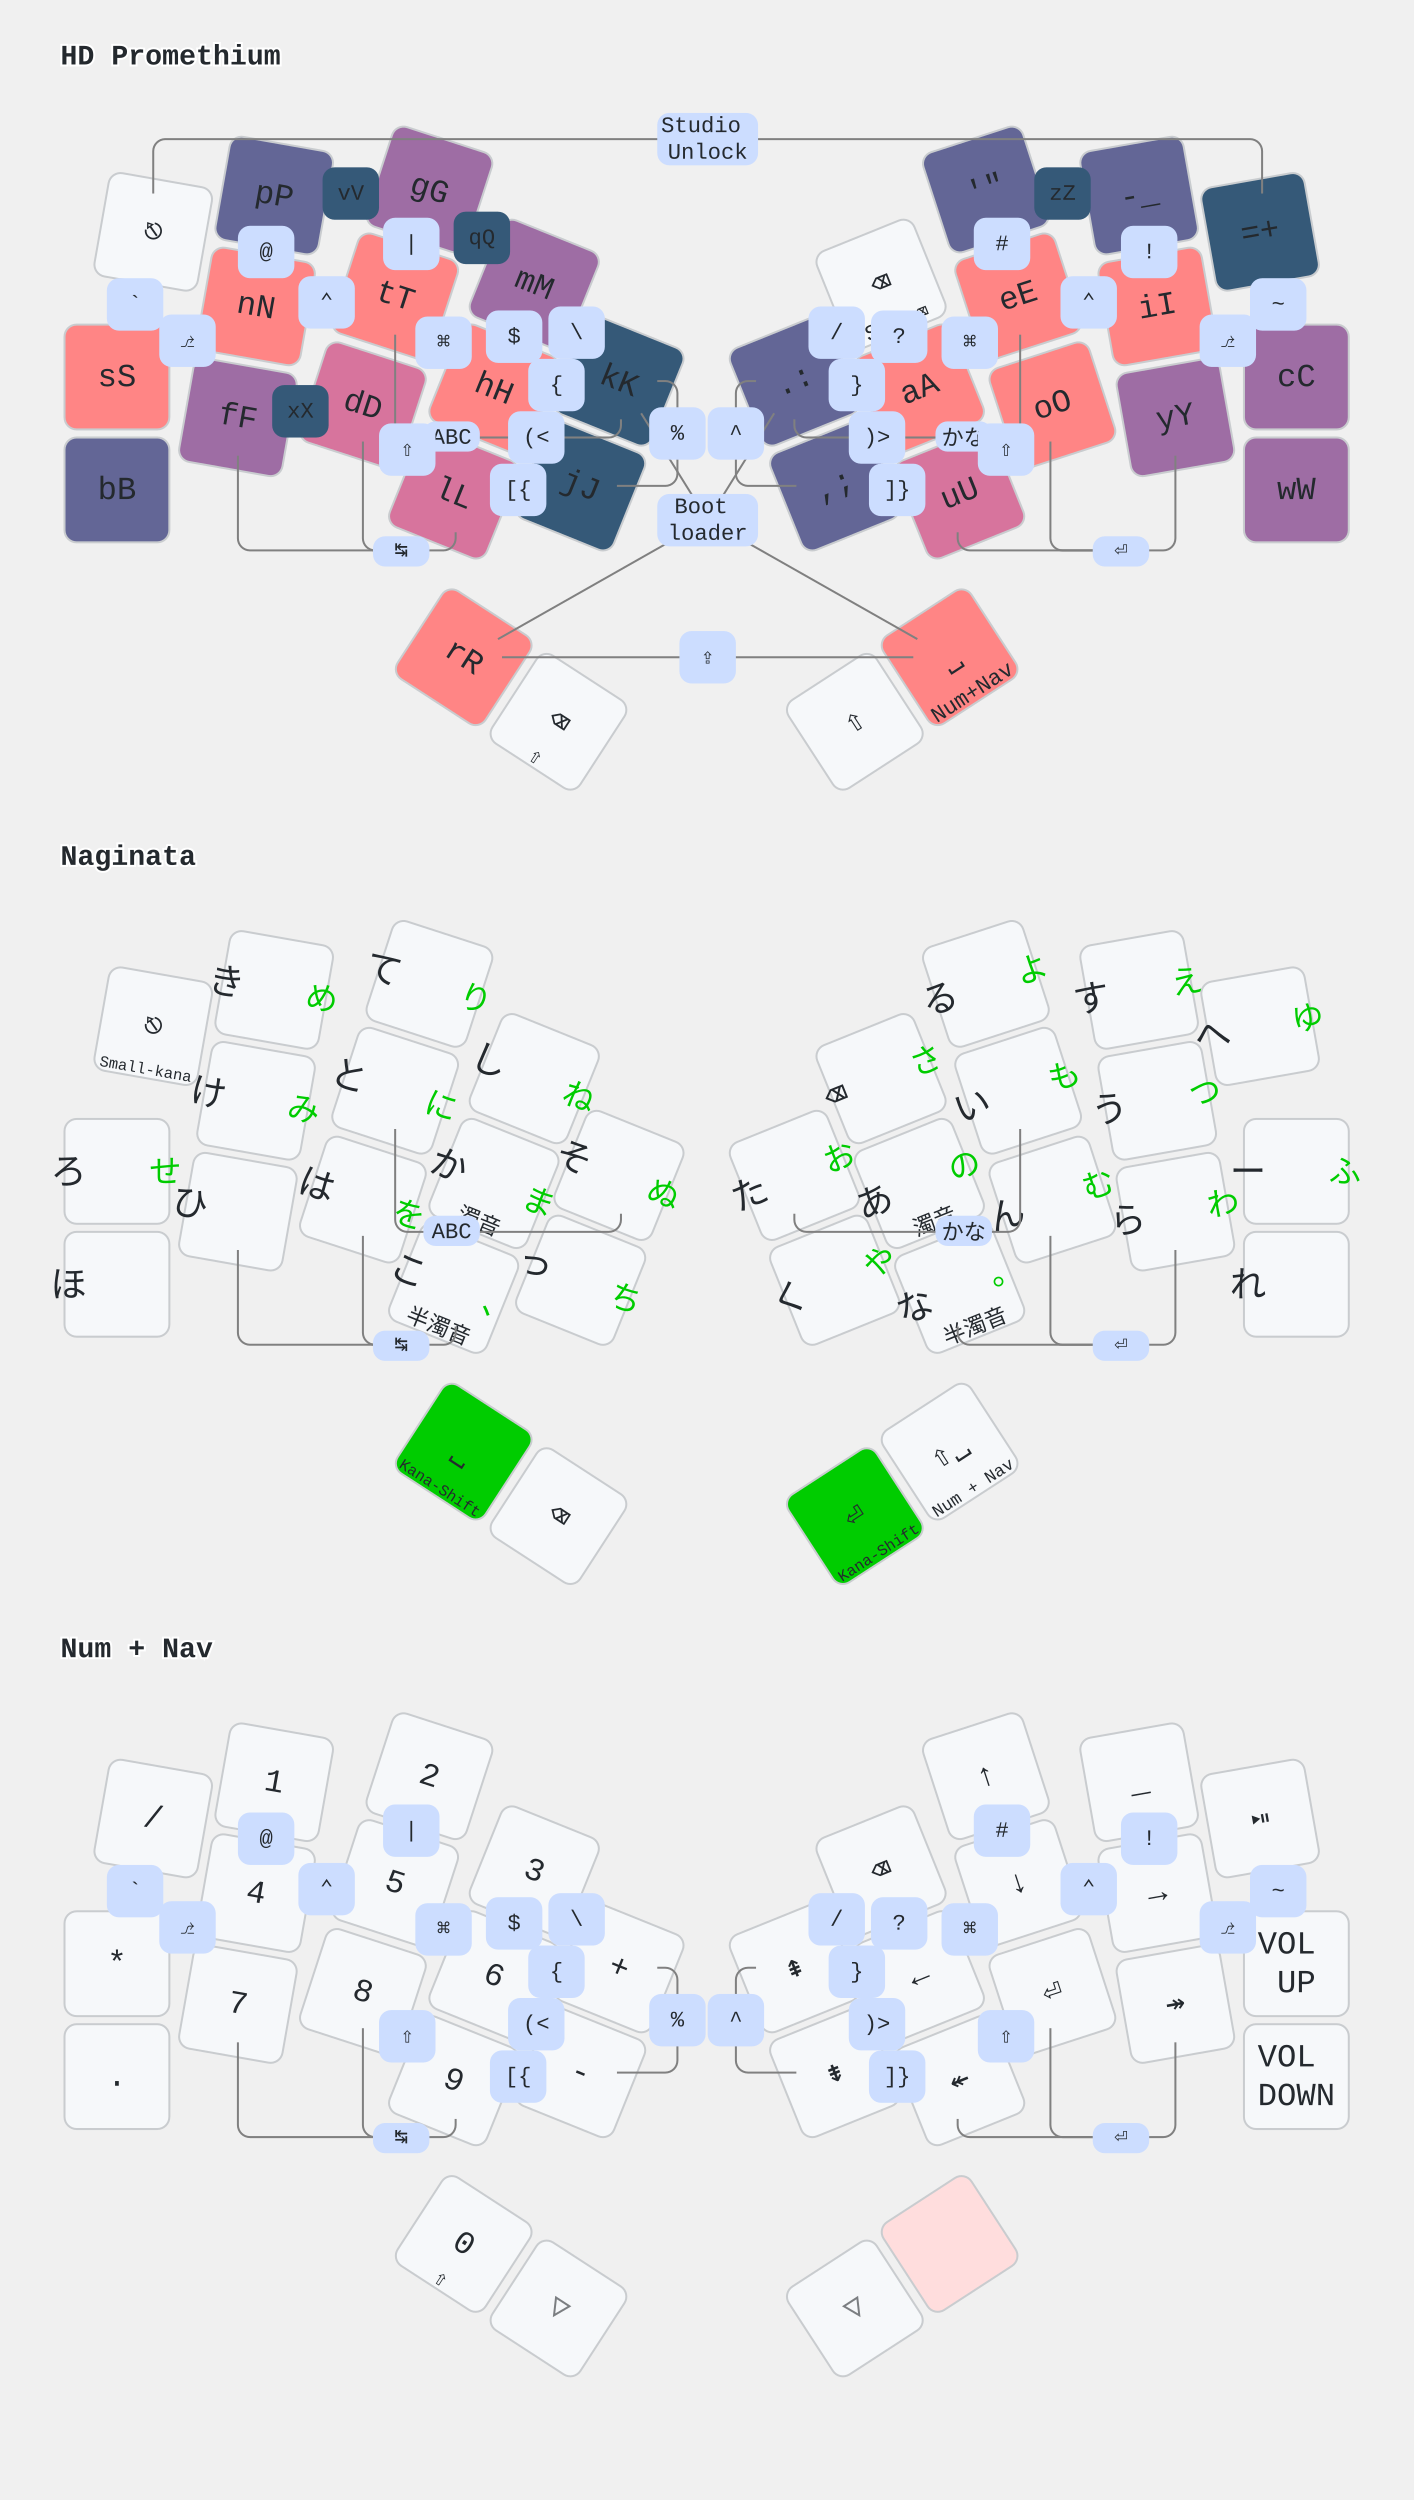
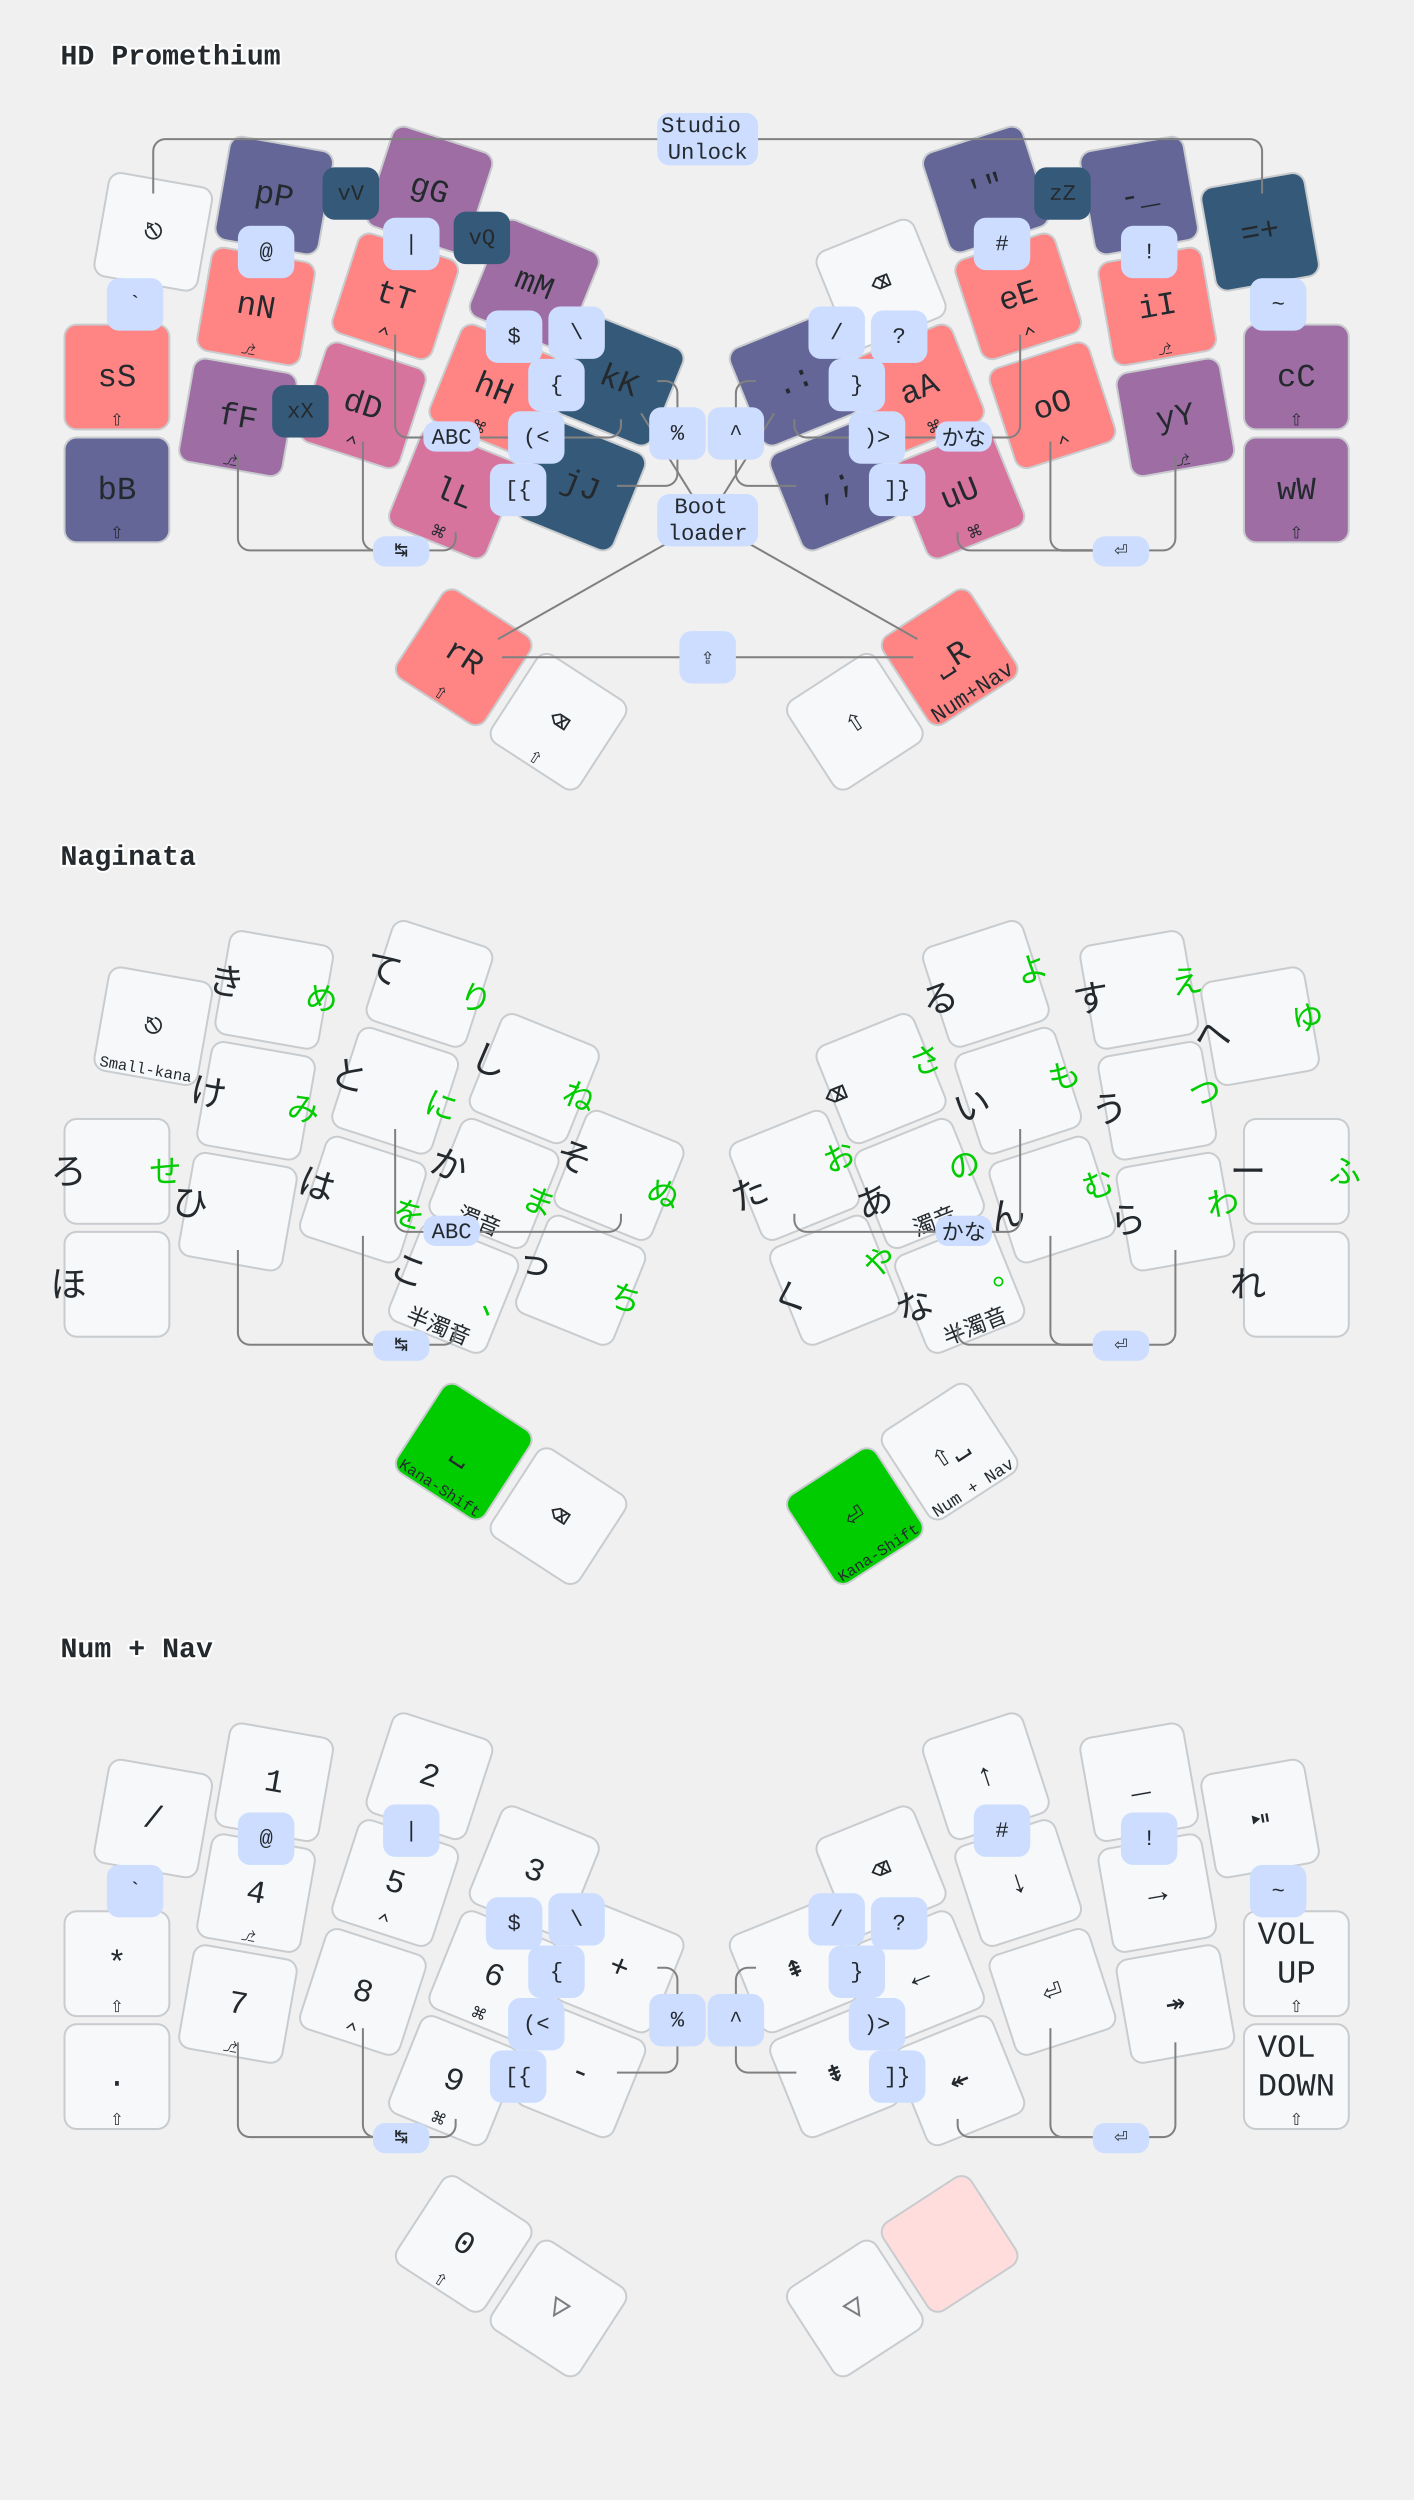
<svg xmlns="http://www.w3.org/2000/svg" width="701" height="1240" viewBox="0 0 701 1240" class="keymap">
  <style>/* inherit to force styles through use tags*/
svg path {
    fill: inherit;
}
/* font and background color specifications */
svg.keymap {
    font-family: SFMono-Regular,Consolas,Liberation Mono,Menlo,monospace;
    font-size: 14px;
    font-kerning: normal;
    text-rendering: optimizeLegibility;
    fill: #24292e;
}

/* default key styling */
rect.key {
    fill: #f6f8fa;
    stroke: #c9cccf;
    stroke-width: 1;
}

/* color accent for combo boxes */
rect.combo {
    fill: #cdf;
}

/* color accent for held keys */
rect.held, rect.combo.held {
    fill: #fdd;
}

/* color accent for ghost (optional) keys */
rect.ghost, rect.combo.ghost {
    stroke-dasharray: 4, 4;
    stroke-width: 2;
}

text {
    text-anchor: middle;
    dominant-baseline: middle;
}

/* styling for layer labels */
text.label {
    font-weight: bold;
    text-anchor: start;
    stroke: white;
    stroke-width: 2;
    paint-order: stroke;
}

text.tap {
    font-size: 16px;
}

/* styling for combo tap, and key hold/shifted label text */
text.combo, text.hold, text.shifted {
    font-size: 11px;
}

text.hold {
    text-anchor: middle;
    dominant-baseline: auto;
}

text.shifted {
    text-anchor: middle;
    dominant-baseline: hanging;
}

/* styling for hold/shifted label text in combo box */
text.combo.hold, text.combo.shifted {
    font-size: 8px;
}

/* lighter symbol for transparent keys */
text.trans {
    fill: #7b7e81;
}

/* styling for combo dendrons */
path.combo {
    stroke-width: 1;
    stroke: gray;
    fill: none;
}

/* Start Tabler Icons Cleanup */
/* cannot use height/width with glyphs */
.icon-tabler &gt; path {
    fill: inherit;
    stroke: inherit;
}
/* hide tabler's default box */
.icon-tabler &gt; path[stroke="none"][fill="none"] {
    visibility: collapse;
}

rect.low {
    fill: #355978;
}
rect.medium-low {
    fill: #636696;
}
rect.medium {
    fill: #9E6DA4;
}
rect.medium-high {
    fill: #D7749D;
}
rect.high {
    fill: #FF8585;
}

/* green styling for Naginata kana-shift */
rect.kshift {
    fill: #00CC00;
}
text.left {
    font-size: 18px;
    translate: 16px 7px;
}
text.right {
    fill: #00CC00;
    font-size: 16px;
    translate: -16px -10px;
}
</style>
  <g transform="translate(30, 0)" class="layer-HD Promethium">
    <text x="0" y="28" class="label" id="HD-Promethium">HD Promethium</text>
    <g transform="translate(0, 59)">
      <g transform="translate(46, 56) rotate(10.0)" class="key keypos-0">
        <rect rx="6" ry="6" x="-26" y="-26" width="52" height="52" class="key" />
        <text x="0" y="0" class="key tap">⎋</text>
      </g>
      <g transform="translate(106, 38) rotate(10.0)" class="key medium-low keypos-1">
        <rect rx="6" ry="6" x="-26" y="-26" width="52" height="52" class="key medium-low" />
        <text x="0" y="0" class="key medium-low tap">pP</text>
      </g>
      <g transform="translate(183, 35) rotate(18.0)" class="key medium keypos-2">
        <rect rx="6" ry="6" x="-26" y="-26" width="52" height="52" class="key medium" />
        <text x="0" y="0" class="key medium tap">gG</text>
      </g>
      <g transform="translate(235, 82) rotate(22.0)" class="key medium keypos-3">
        <rect rx="6" ry="6" x="-26" y="-26" width="52" height="52" class="key medium" />
        <text x="0" y="0" class="key medium tap">mM</text>
      </g>
      <g transform="translate(277, 130) rotate(22.0)" class="key low keypos-4">
        <rect rx="6" ry="6" x="-26" y="-26" width="52" height="52" class="key low" />
        <text x="0" y="0" class="key low tap">kK</text>
      </g>
      <g transform="translate(364, 130) rotate(-22.0)" class="key medium-low keypos-5">
        <rect rx="6" ry="6" x="-26" y="-26" width="52" height="52" class="key medium-low" />
        <text x="0" y="0" class="key medium-low tap">.:</text>
      </g>
      <g transform="translate(407, 82) rotate(-22.0)" class="key keypos-6">
        <rect rx="6" ry="6" x="-26" y="-26" width="52" height="52" class="key" />
        <text x="0" y="0" class="key tap">⌫</text>
-         <text x="0" y="24" class="key hold">Sft+⌫</text>
      </g>
      <g transform="translate(459, 35) rotate(-18.0)" class="key medium-low keypos-7">
        <rect rx="6" ry="6" x="-26" y="-26" width="52" height="52" class="key medium-low" />
        <text x="0" y="0" class="key medium-low tap">'"</text>
      </g>
      <g transform="translate(535, 38) rotate(-10.0)" class="key medium-low keypos-8">
        <rect rx="6" ry="6" x="-26" y="-26" width="52" height="52" class="key medium-low" />
        <text x="0" y="0" class="key medium-low tap">-_</text>
      </g>
      <g transform="translate(595, 56) rotate(-10.0)" class="key low keypos-9">
        <rect rx="6" ry="6" x="-26" y="-26" width="52" height="52" class="key low" />
        <text x="0" y="0" class="key low tap">=+</text>
      </g>
      <g transform="translate(28, 128)" class="key high keypos-10">
        <rect rx="6" ry="6" x="-26" y="-26" width="52" height="52" class="key high" />
        <text x="0" y="0" class="key high tap">sS</text>
+         <text x="0" y="24" class="key high hold">⇧</text>
      </g>
      <g transform="translate(97, 93) rotate(10.0)" class="key high keypos-11">
        <rect rx="6" ry="6" x="-26" y="-26" width="52" height="52" class="key high" />
        <text x="0" y="0" class="key high tap">nN</text>
+         <text x="0" y="24" class="key high hold">⎇</text>
      </g>
      <g transform="translate(166, 88) rotate(18.0)" class="key high keypos-12">
        <rect rx="6" ry="6" x="-26" y="-26" width="52" height="52" class="key high" />
        <text x="0" y="0" class="key high tap">tT</text>
+         <text x="0" y="24" class="key high hold">⌃</text>
      </g>
      <g transform="translate(215, 134) rotate(22.0)" class="key high keypos-13">
        <rect rx="6" ry="6" x="-26" y="-26" width="52" height="52" class="key high" />
        <text x="0" y="0" class="key high tap">hH</text>
+         <text x="0" y="24" class="key high hold">⌘</text>
      </g>
      <g transform="translate(258, 182) rotate(22.0)" class="key low keypos-14">
        <rect rx="6" ry="6" x="-26" y="-26" width="52" height="52" class="key low" />
        <text x="0" y="0" class="key low tap">jJ</text>
      </g>
      <g transform="translate(384, 182) rotate(-22.0)" class="key medium-low keypos-15">
        <rect rx="6" ry="6" x="-26" y="-26" width="52" height="52" class="key medium-low" />
        <text x="0" y="0" class="key medium-low tap">,;</text>
      </g>
      <g transform="translate(426, 134) rotate(-22.0)" class="key high keypos-16">
        <rect rx="6" ry="6" x="-26" y="-26" width="52" height="52" class="key high" />
        <text x="0" y="0" class="key high tap">aA</text>
+         <text x="0" y="24" class="key high hold">⌘</text>
      </g>
      <g transform="translate(475, 88) rotate(-18.0)" class="key high keypos-17">
        <rect rx="6" ry="6" x="-26" y="-26" width="52" height="52" class="key high" />
        <text x="0" y="0" class="key high tap">eE</text>
+         <text x="0" y="24" class="key high hold">⌃</text>
      </g>
      <g transform="translate(544, 93) rotate(-10.0)" class="key high keypos-18">
        <rect rx="6" ry="6" x="-26" y="-26" width="52" height="52" class="key high" />
        <text x="0" y="0" class="key high tap">iI</text>
+         <text x="0" y="24" class="key high hold">⎇</text>
      </g>
      <g transform="translate(613, 128)" class="key medium keypos-19">
        <rect rx="6" ry="6" x="-26" y="-26" width="52" height="52" class="key medium" />
        <text x="0" y="0" class="key medium tap">cC</text>
+         <text x="0" y="24" class="key medium hold">⇧</text>
      </g>
      <g transform="translate(28, 184)" class="key medium-low keypos-20">
        <rect rx="6" ry="6" x="-26" y="-26" width="52" height="52" class="key medium-low" />
        <text x="0" y="0" class="key medium-low tap">bB</text>
+         <text x="0" y="24" class="key medium-low hold">⇧</text>
      </g>
      <g transform="translate(88, 148) rotate(10.0)" class="key medium keypos-21">
        <rect rx="6" ry="6" x="-26" y="-26" width="52" height="52" class="key medium" />
        <text x="0" y="0" class="key medium tap">fF</text>
+         <text x="0" y="24" class="key medium hold">⎇</text>
      </g>
      <g transform="translate(150, 142) rotate(18.0)" class="key medium-high keypos-22">
        <rect rx="6" ry="6" x="-26" y="-26" width="52" height="52" class="key medium-high" />
        <text x="0" y="0" class="key medium-high tap">dD</text>
+         <text x="0" y="24" class="key medium-high hold">⌃</text>
      </g>
      <g transform="translate(195, 186) rotate(22.0)" class="key medium-high keypos-23">
        <rect rx="6" ry="6" x="-26" y="-26" width="52" height="52" class="key medium-high" />
        <text x="0" y="0" class="key medium-high tap">lL</text>
+         <text x="0" y="24" class="key medium-high hold">⌘</text>
      </g>
      <g transform="translate(446, 186) rotate(-22.0)" class="key medium-high keypos-24">
        <rect rx="6" ry="6" x="-26" y="-26" width="52" height="52" class="key medium-high" />
        <text x="0" y="0" class="key medium-high tap">uU</text>
+         <text x="0" y="24" class="key medium-high hold">⌘</text>
      </g>
      <g transform="translate(492, 142) rotate(-18.0)" class="key high keypos-25">
        <rect rx="6" ry="6" x="-26" y="-26" width="52" height="52" class="key high" />
        <text x="0" y="0" class="key high tap">oO</text>
+         <text x="0" y="24" class="key high hold">⌃</text>
      </g>
      <g transform="translate(553, 148) rotate(-10.0)" class="key medium keypos-26">
        <rect rx="6" ry="6" x="-26" y="-26" width="52" height="52" class="key medium" />
        <text x="0" y="0" class="key medium tap">yY</text>
+         <text x="0" y="24" class="key medium hold">⎇</text>
      </g>
      <g transform="translate(613, 184)" class="key medium keypos-27">
        <rect rx="6" ry="6" x="-26" y="-26" width="52" height="52" class="key medium" />
        <text x="0" y="0" class="key medium tap">wW</text>
+         <text x="0" y="24" class="key medium hold">⇧</text>
      </g>
      <g transform="translate(200, 267) rotate(33.0)" class="key high keypos-28">
        <rect rx="6" ry="6" x="-26" y="-26" width="52" height="52" class="key high" />
        <text x="0" y="0" class="key high tap">rR</text>
+         <text x="0" y="24" class="key high hold">⇧</text>
      </g>
      <g transform="translate(247, 299) rotate(33.0)" class="key keypos-29">
        <rect rx="6" ry="6" x="-26" y="-26" width="52" height="52" class="key" />
        <text x="0" y="0" class="key tap">⌫</text>
        <text x="0" y="24" class="key hold">⇧</text>
      </g>
      <g transform="translate(394, 299) rotate(-33.0)" class="key keypos-30">
        <rect rx="6" ry="6" x="-26" y="-26" width="52" height="52" class="key" />
        <text x="0" y="0" class="key tap">⇧</text>
      </g>
      <g transform="translate(441, 267) rotate(-33.0)" class="key high keypos-31">
        <rect rx="6" ry="6" x="-26" y="-26" width="52" height="52" class="key high" />
-         <text x="0" y="0" class="key high tap">⎵</text>
+         <text x="0" y="0" class="key high tap">⎵R</text>
        <text x="0" y="24" class="key high hold">Num+Nav</text>
      </g>
      <g class="combo combopos-0">
        <path d="M321,10 h-269 a6.0,6.0 0 0 0 -6.0,6.0 v21" class="combo" />
        <path d="M321,10 h269 a6.0,6.0 0 0 1 6.0,6.0 v21" class="combo" />
        <rect rx="6" ry="6" x="296" y="-3" width="50" height="26" class="combo" />
        <text x="321" y="10" class="combo tap">
          <tspan x="321" dy="-0.6em">Studio</tspan>
          <tspan x="321" dy="1.2em">Unlock</tspan>
        </text>
      </g>
      <g class="combo combopos-1">
        <path d="M321,199 l-33,-53" class="combo" />
        <path d="M321,199 l33,-53" class="combo" />
        <path d="M321,199 l-104,59" class="combo" />
        <path d="M321,199 l104,59" class="combo" />
        <rect rx="6" ry="6" x="296" y="186" width="50" height="26" class="combo" />
        <text x="321" y="199" class="combo tap">
          <tspan x="321" dy="-0.6em">Boot</tspan>
          <tspan x="321" dy="1.2em">loader</tspan>
        </text>
      </g>
      <g class="combo combopos-2">
        <path d="M448,158 h-78 a6.0,6.0 0 0 1 -6.0,-6.0 v-3" class="combo" />
        <path d="M448,158 h22 a6.0,6.0 0 0 0 6.0,-6.0 v-45" class="combo" />
        <rect rx="6" ry="6" x="434" y="150" width="28" height="15" class="combo" />
        <text x="448" y="158" class="combo tap">かな</text>
      </g>
      <g class="combo combopos-3">
        <path d="M194,158 h78 a6.0,6.0 0 0 0 6.0,-6.0 v-3" class="combo" />
        <path d="M194,158 h-22 a6.0,6.0 0 0 1 -6.0,-6.0 v-45" class="combo" />
        <rect rx="6" ry="6" x="180" y="150" width="28" height="15" class="combo" />
        <text x="194" y="158" class="combo tap">ABC</text>
      </g>
      <g class="combo combopos-4">
        <path d="M169,214 h21 a6.0,6.0 0 0 0 6.0,-6.0 v-3" class="combo" />
        <path d="M169,214 h-13 a6.0,6.0 0 0 1 -6.0,-6.0 v-48" class="combo" />
        <path d="M169,214 h-75 a6.0,6.0 0 0 1 -6.0,-6.0 v-41" class="combo" />
        <rect rx="6" ry="6" x="155" y="207" width="28" height="15" class="combo" />
        <text x="169" y="214" class="combo tap">↹</text>
      </g>
      <g class="combo combopos-5">
        <path d="M526,214 h-75 a6.0,6.0 0 0 1 -6.0,-6.0 v-3" class="combo" />
        <path d="M526,214 h-29 a6.0,6.0 0 0 1 -6.0,-6.0 v-48" class="combo" />
        <path d="M526,214 h21 a6.0,6.0 0 0 0 6.0,-6.0 v-41" class="combo" />
        <rect rx="6" ry="6" x="512" y="207" width="28" height="15" class="combo" />
        <text x="526" y="214" class="combo tap">⏎</text>
      </g>
-       <g class="combo combopos-6">
-         <rect rx="6" ry="6" x="49" y="97" width="28" height="26" class="combo" />
-         <text x="63" y="110" class="combo tap">⎇</text>
-       </g>
-       <g class="combo combopos-7">
-         <rect rx="6" ry="6" x="565" y="97" width="28" height="26" class="combo" />
-         <text x="579" y="110" class="combo tap">⎇</text>
-       </g>
-       <g class="combo combopos-8">
-         <rect rx="6" ry="6" x="118" y="78" width="28" height="26" class="combo" />
-         <text x="132" y="91" class="combo tap">⌃</text>
-       </g>
-       <g class="combo combopos-9">
-         <rect rx="6" ry="6" x="496" y="78" width="28" height="26" class="combo" />
-         <text x="510" y="91" class="combo tap">⌃</text>
-       </g>
-       <g class="combo combopos-10">
-         <rect rx="6" ry="6" x="176" y="98" width="28" height="26" class="combo" />
-         <text x="190" y="111" class="combo tap">⌘</text>
-       </g>
-       <g class="combo combopos-11">
-         <rect rx="6" ry="6" x="437" y="98" width="28" height="26" class="combo" />
-         <text x="451" y="111" class="combo tap">⌘</text>
-       </g>
-       <g class="combo combopos-12">
-         <rect rx="6" ry="6" x="158" y="151" width="28" height="26" class="combo" />
-         <text x="172" y="164" class="combo tap">⇧</text>
-       </g>
-       <g class="combo combopos-13">
-         <rect rx="6" ry="6" x="455" y="151" width="28" height="26" class="combo" />
-         <text x="469" y="164" class="combo tap">⇧</text>
-       </g>
-       <g class="combo low combopos-14">
+       <g class="combo low combopos-6">
        <rect rx="6" ry="6" x="195" y="46" width="28" height="26" class="combo low" />
-         <text x="209" y="59" class="combo low tap">qQ</text>
-       </g>
-       <g class="combo low combopos-15">
+         <text x="209" y="59" class="combo low tap">vQ</text>
+       </g>
+       <g class="combo low combopos-7">
        <rect rx="6" ry="6" x="483" y="24" width="28" height="26" class="combo low" />
        <text x="497" y="37" class="combo low tap">zZ</text>
      </g>
-       <g class="combo low combopos-16">
+       <g class="combo low combopos-8">
        <rect rx="6" ry="6" x="130" y="24" width="28" height="26" class="combo low" />
        <text x="144" y="37" class="combo low tap">vV</text>
      </g>
-       <g class="combo low combopos-17">
+       <g class="combo low combopos-9">
        <rect rx="6" ry="6" x="105" y="132" width="28" height="26" class="combo low" />
        <text x="119" y="145" class="combo low tap">xX</text>
      </g>
-       <g class="combo combopos-18">
+       <g class="combo combopos-10">
        <path d="M321,267 l-102,0" class="combo" />
        <path d="M321,267 l102,0" class="combo" />
        <rect rx="6" ry="6" x="307" y="254" width="28" height="26" class="combo" />
        <text x="321" y="267" class="combo tap">⇪</text>
      </g>
-       <g class="combo combopos-19">
+       <g class="combo combopos-11">
        <rect rx="6" ry="6" x="23" y="79" width="28" height="26" class="combo" />
        <text x="37" y="92" class="combo tap">`</text>
      </g>
-       <g class="combo combopos-20">
+       <g class="combo combopos-12">
        <rect rx="6" ry="6" x="88" y="53" width="28" height="26" class="combo" />
        <text x="102" y="66" class="combo tap">@</text>
      </g>
-       <g class="combo combopos-21">
+       <g class="combo combopos-13">
        <rect rx="6" ry="6" x="160" y="49" width="28" height="26" class="combo" />
        <text x="174" y="62" class="combo tap">|</text>
      </g>
-       <g class="combo combopos-22">
+       <g class="combo combopos-14">
        <rect rx="6" ry="6" x="211" y="95" width="28" height="26" class="combo" />
        <text x="225" y="108" class="combo tap">$</text>
      </g>
-       <g class="combo combopos-23">
+       <g class="combo combopos-15">
        <rect rx="6" ry="6" x="242" y="93" width="28" height="26" class="combo" />
        <text x="256" y="106" class="combo tap">\</text>
      </g>
-       <g class="combo combopos-24">
+       <g class="combo combopos-16">
        <path d="M306,156 v-20 a6.0,6.0 0 0 0 -6.0,-6.0 h-4" class="combo" />
        <path d="M306,156 v20 a6.0,6.0 0 0 1 -6.0,6.0 h-24" class="combo" />
        <rect rx="6" ry="6" x="292" y="143" width="28" height="26" class="combo" />
        <text x="306" y="156" class="combo tap">%</text>
      </g>
-       <g class="combo combopos-25">
+       <g class="combo combopos-17">
        <path d="M335,156 v-20 a6.0,6.0 0 0 1 6.0,-6.0 h4" class="combo" />
        <path d="M335,156 v20 a6.0,6.0 0 0 0 6.0,6.0 h24" class="combo" />
        <rect rx="6" ry="6" x="321" y="143" width="28" height="26" class="combo" />
        <text x="335" y="156" class="combo tap">^</text>
      </g>
-       <g class="combo combopos-26">
+       <g class="combo combopos-18">
        <rect rx="6" ry="6" x="371" y="93" width="28" height="26" class="combo" />
        <text x="385" y="106" class="combo tap">/</text>
      </g>
-       <g class="combo combopos-27">
+       <g class="combo combopos-19">
        <rect rx="6" ry="6" x="402" y="95" width="28" height="26" class="combo" />
        <text x="416" y="108" class="combo tap">?</text>
      </g>
-       <g class="combo combopos-28">
+       <g class="combo combopos-20">
        <rect rx="6" ry="6" x="453" y="49" width="28" height="26" class="combo" />
        <text x="467" y="62" class="combo tap">#</text>
      </g>
-       <g class="combo combopos-29">
+       <g class="combo combopos-21">
        <rect rx="6" ry="6" x="526" y="53" width="28" height="26" class="combo" />
        <text x="540" y="66" class="combo tap">!</text>
      </g>
-       <g class="combo combopos-30">
+       <g class="combo combopos-22">
        <rect rx="6" ry="6" x="590" y="79" width="28" height="26" class="combo" />
        <text x="604" y="92" class="combo tap">~</text>
      </g>
-       <g class="combo combopos-31">
+       <g class="combo combopos-23">
        <rect rx="6" ry="6" x="232" y="119" width="28" height="26" class="combo" />
        <text x="246" y="132" class="combo tap">{</text>
      </g>
-       <g class="combo combopos-32">
+       <g class="combo combopos-24">
        <rect rx="6" ry="6" x="381" y="119" width="28" height="26" class="combo" />
        <text x="395" y="132" class="combo tap">}</text>
      </g>
-       <g class="combo combopos-33">
+       <g class="combo combopos-25">
        <rect rx="6" ry="6" x="222" y="145" width="28" height="26" class="combo" />
        <text x="236" y="158" class="combo tap">(&lt;</text>
      </g>
-       <g class="combo combopos-34">
+       <g class="combo combopos-26">
        <rect rx="6" ry="6" x="391" y="145" width="28" height="26" class="combo" />
        <text x="405" y="158" class="combo tap">)&gt;</text>
      </g>
-       <g class="combo combopos-35">
+       <g class="combo combopos-27">
        <rect rx="6" ry="6" x="213" y="171" width="28" height="26" class="combo" />
        <text x="227" y="184" class="combo tap">[{</text>
      </g>
-       <g class="combo combopos-36">
+       <g class="combo combopos-28">
        <rect rx="6" ry="6" x="401" y="171" width="28" height="26" class="combo" />
        <text x="415" y="184" class="combo tap">]}</text>
      </g>
    </g>
  </g>
  <g transform="translate(30, 397)" class="layer-Naginata">
    <text x="0" y="28" class="label" id="Naginata">Naginata</text>
    <g transform="translate(0, 56)">
      <g transform="translate(46, 56) rotate(10.0)" class="key keypos-0">
        <rect rx="6" ry="6" x="-26" y="-26" width="52" height="52" class="key" />
        <text x="0" y="0" class="key tap">⎋</text>
        <text x="0" y="24" class="key hold">
          <tspan style="font-size: 70%">Small-kana</tspan>
        </text>
      </g>
      <g transform="translate(106, 38) rotate(10.0)" class="key keypos-1">
        <rect rx="6" ry="6" x="-26" y="-26" width="52" height="52" class="key" />
        <text x="-24" y="0" class="key left">き</text>
        <text x="24" y="0" class="key right">め</text>
      </g>
      <g transform="translate(183, 35) rotate(18.0)" class="key keypos-2">
        <rect rx="6" ry="6" x="-26" y="-26" width="52" height="52" class="key" />
        <text x="-24" y="0" class="key left">て</text>
        <text x="24" y="0" class="key right">り</text>
      </g>
      <g transform="translate(235, 82) rotate(22.0)" class="key keypos-3">
        <rect rx="6" ry="6" x="-26" y="-26" width="52" height="52" class="key" />
        <text x="-24" y="0" class="key left">し</text>
        <text x="24" y="0" class="key right">ね</text>
      </g>
      <g transform="translate(277, 130) rotate(22.0)" class="key keypos-4">
        <rect rx="6" ry="6" x="-26" y="-26" width="52" height="52" class="key" />
        <text x="-24" y="0" class="key left">そ</text>
        <text x="24" y="0" class="key right">ぬ</text>
      </g>
      <g transform="translate(364, 130) rotate(-22.0)" class="key keypos-5">
        <rect rx="6" ry="6" x="-26" y="-26" width="52" height="52" class="key" />
        <text x="-24" y="0" class="key left">た</text>
        <text x="24" y="0" class="key right">お</text>
      </g>
      <g transform="translate(407, 82) rotate(-22.0)" class="key keypos-6">
        <rect rx="6" ry="6" x="-26" y="-26" width="52" height="52" class="key" />
        <text x="-24" y="0" class="key left">⌫</text>
        <text x="24" y="0" class="key right">さ</text>
      </g>
      <g transform="translate(459, 35) rotate(-18.0)" class="key keypos-7">
        <rect rx="6" ry="6" x="-26" y="-26" width="52" height="52" class="key" />
        <text x="-24" y="0" class="key left">る</text>
        <text x="24" y="0" class="key right">よ</text>
      </g>
      <g transform="translate(535, 38) rotate(-10.0)" class="key keypos-8">
        <rect rx="6" ry="6" x="-26" y="-26" width="52" height="52" class="key" />
        <text x="-24" y="0" class="key left">す</text>
        <text x="24" y="0" class="key right">え</text>
      </g>
      <g transform="translate(595, 56) rotate(-10.0)" class="key keypos-9">
        <rect rx="6" ry="6" x="-26" y="-26" width="52" height="52" class="key" />
        <text x="-24" y="0" class="key left">へ</text>
        <text x="24" y="0" class="key right">ゆ</text>
      </g>
      <g transform="translate(28, 128)" class="key keypos-10">
        <rect rx="6" ry="6" x="-26" y="-26" width="52" height="52" class="key" />
        <text x="-24" y="0" class="key left">ろ</text>
        <text x="24" y="0" class="key right">せ</text>
      </g>
      <g transform="translate(97, 93) rotate(10.0)" class="key keypos-11">
        <rect rx="6" ry="6" x="-26" y="-26" width="52" height="52" class="key" />
        <text x="-24" y="0" class="key left">け</text>
        <text x="24" y="0" class="key right">み</text>
      </g>
      <g transform="translate(166, 88) rotate(18.0)" class="key keypos-12">
        <rect rx="6" ry="6" x="-26" y="-26" width="52" height="52" class="key" />
        <text x="-24" y="0" class="key left">と</text>
        <text x="24" y="0" class="key right">に</text>
      </g>
      <g transform="translate(215, 134) rotate(22.0)" class="key keypos-13">
        <rect rx="6" ry="6" x="-26" y="-26" width="52" height="52" class="key" />
        <text x="0" y="24" class="key hold">濁音</text>
        <text x="-24" y="0" class="key left">か</text>
        <text x="24" y="0" class="key right">ま</text>
      </g>
      <g transform="translate(258, 182) rotate(22.0)" class="key keypos-14">
        <rect rx="6" ry="6" x="-26" y="-26" width="52" height="52" class="key" />
        <text x="-24" y="0" class="key left">っ</text>
        <text x="24" y="0" class="key right">ち</text>
      </g>
      <g transform="translate(384, 182) rotate(-22.0)" class="key keypos-15">
        <rect rx="6" ry="6" x="-26" y="-26" width="52" height="52" class="key" />
        <text x="-24" y="0" class="key left">く</text>
        <text x="24" y="0" class="key right">や</text>
      </g>
      <g transform="translate(426, 134) rotate(-22.0)" class="key keypos-16">
        <rect rx="6" ry="6" x="-26" y="-26" width="52" height="52" class="key" />
        <text x="0" y="24" class="key hold">濁音</text>
        <text x="-24" y="0" class="key left">あ</text>
        <text x="24" y="0" class="key right">の</text>
      </g>
      <g transform="translate(475, 88) rotate(-18.0)" class="key keypos-17">
        <rect rx="6" ry="6" x="-26" y="-26" width="52" height="52" class="key" />
        <text x="-24" y="0" class="key left">い</text>
        <text x="24" y="0" class="key right">も</text>
      </g>
      <g transform="translate(544, 93) rotate(-10.0)" class="key keypos-18">
        <rect rx="6" ry="6" x="-26" y="-26" width="52" height="52" class="key" />
        <text x="-24" y="0" class="key left">う</text>
        <text x="24" y="0" class="key right">つ</text>
      </g>
      <g transform="translate(613, 128)" class="key keypos-19">
        <rect rx="6" ry="6" x="-26" y="-26" width="52" height="52" class="key" />
        <text x="-24" y="0" class="key left">ー</text>
        <text x="24" y="0" class="key right">ふ</text>
      </g>
      <g transform="translate(28, 184)" class="key keypos-20">
        <rect rx="6" ry="6" x="-26" y="-26" width="52" height="52" class="key" />
        <text x="-24" y="0" class="key left">ほ</text>
      </g>
      <g transform="translate(88, 148) rotate(10.0)" class="key keypos-21">
        <rect rx="6" ry="6" x="-26" y="-26" width="52" height="52" class="key" />
        <text x="-24" y="0" class="key left">ひ</text>
      </g>
      <g transform="translate(150, 142) rotate(18.0)" class="key keypos-22">
        <rect rx="6" ry="6" x="-26" y="-26" width="52" height="52" class="key" />
        <text x="-24" y="0" class="key left">は</text>
        <text x="24" y="0" class="key right">を</text>
      </g>
      <g transform="translate(195, 186) rotate(22.0)" class="key keypos-23">
        <rect rx="6" ry="6" x="-26" y="-26" width="52" height="52" class="key" />
        <text x="0" y="24" class="key hold">半濁音</text>
        <text x="-24" y="0" class="key left">こ</text>
        <text x="24" y="0" class="key right">、</text>
      </g>
      <g transform="translate(446, 186) rotate(-22.0)" class="key keypos-24">
        <rect rx="6" ry="6" x="-26" y="-26" width="52" height="52" class="key" />
        <text x="0" y="24" class="key hold">半濁音</text>
        <text x="-24" y="0" class="key left">な</text>
        <text x="24" y="0" class="key right">。</text>
      </g>
      <g transform="translate(492, 142) rotate(-18.0)" class="key keypos-25">
        <rect rx="6" ry="6" x="-26" y="-26" width="52" height="52" class="key" />
        <text x="-24" y="0" class="key left">ん</text>
        <text x="24" y="0" class="key right">む</text>
      </g>
      <g transform="translate(553, 148) rotate(-10.0)" class="key keypos-26">
        <rect rx="6" ry="6" x="-26" y="-26" width="52" height="52" class="key" />
        <text x="-24" y="0" class="key left">ら</text>
        <text x="24" y="0" class="key right">わ</text>
      </g>
      <g transform="translate(613, 184)" class="key keypos-27">
        <rect rx="6" ry="6" x="-26" y="-26" width="52" height="52" class="key" />
        <text x="-24" y="0" class="key left">れ</text>
      </g>
      <g transform="translate(200, 267) rotate(33.0)" class="key kshift keypos-28">
        <rect rx="6" ry="6" x="-26" y="-26" width="52" height="52" class="key kshift" />
        <text x="0" y="0" class="key kshift tap">⎵</text>
        <text x="0" y="24" class="key kshift hold">
          <tspan style="font-size: 70%">Kana-Shift</tspan>
        </text>
      </g>
      <g transform="translate(247, 299) rotate(33.0)" class="key keypos-29">
        <rect rx="6" ry="6" x="-26" y="-26" width="52" height="52" class="key" />
        <text x="0" y="0" class="key tap">⌫</text>
      </g>
      <g transform="translate(394, 299) rotate(-33.0)" class="key kshift keypos-30">
        <rect rx="6" ry="6" x="-26" y="-26" width="52" height="52" class="key kshift" />
        <text x="0" y="0" class="key kshift tap">⏎</text>
        <text x="0" y="24" class="key kshift hold">
          <tspan style="font-size: 70%">Kana-Shift</tspan>
        </text>
      </g>
      <g transform="translate(441, 267) rotate(-33.0)" class="key keypos-31">
        <rect rx="6" ry="6" x="-26" y="-26" width="52" height="52" class="key" />
        <text x="0" y="0" class="key tap">⇧⎵</text>
        <a href="#Num--Nav">
          <text x="0" y="24" class="key hold layer-activator">
            <tspan style="font-size: 78%">Num + Nav</tspan>
          </text>
        </a>
      </g>
      <g class="combo combopos-0">
        <path d="M448,158 h-78 a6.0,6.0 0 0 1 -6.0,-6.0 v-3" class="combo" />
        <path d="M448,158 h22 a6.0,6.0 0 0 0 6.0,-6.0 v-45" class="combo" />
        <rect rx="6" ry="6" x="434" y="150" width="28" height="15" class="combo" />
        <text x="448" y="158" class="combo tap">かな</text>
      </g>
      <g class="combo combopos-1">
        <path d="M194,158 h78 a6.0,6.0 0 0 0 6.0,-6.0 v-3" class="combo" />
        <path d="M194,158 h-22 a6.0,6.0 0 0 1 -6.0,-6.0 v-45" class="combo" />
        <rect rx="6" ry="6" x="180" y="150" width="28" height="15" class="combo" />
        <text x="194" y="158" class="combo tap">ABC</text>
      </g>
      <g class="combo combopos-2">
        <path d="M169,214 h21 a6.0,6.0 0 0 0 6.0,-6.0 v-3" class="combo" />
        <path d="M169,214 h-13 a6.0,6.0 0 0 1 -6.0,-6.0 v-48" class="combo" />
        <path d="M169,214 h-75 a6.0,6.0 0 0 1 -6.0,-6.0 v-41" class="combo" />
        <rect rx="6" ry="6" x="155" y="207" width="28" height="15" class="combo" />
        <text x="169" y="214" class="combo tap">↹</text>
      </g>
      <g class="combo combopos-3">
        <path d="M526,214 h-75 a6.0,6.0 0 0 1 -6.0,-6.0 v-3" class="combo" />
        <path d="M526,214 h-29 a6.0,6.0 0 0 1 -6.0,-6.0 v-48" class="combo" />
        <path d="M526,214 h21 a6.0,6.0 0 0 0 6.0,-6.0 v-41" class="combo" />
        <rect rx="6" ry="6" x="512" y="207" width="28" height="15" class="combo" />
        <text x="526" y="214" class="combo tap">⏎</text>
      </g>
    </g>
  </g>
  <g transform="translate(30, 790)" class="layer-Num + Nav">
    <text x="0" y="28" class="label" id="Num--Nav">Num + Nav</text>
    <g transform="translate(0, 56)">
      <g transform="translate(46, 56) rotate(10.0)" class="key keypos-0">
        <rect rx="6" ry="6" x="-26" y="-26" width="52" height="52" class="key" />
        <text x="0" y="0" class="key tap">/</text>
      </g>
      <g transform="translate(106, 38) rotate(10.0)" class="key keypos-1">
        <rect rx="6" ry="6" x="-26" y="-26" width="52" height="52" class="key" />
        <text x="0" y="0" class="key tap">1</text>
      </g>
      <g transform="translate(183, 35) rotate(18.0)" class="key keypos-2">
        <rect rx="6" ry="6" x="-26" y="-26" width="52" height="52" class="key" />
        <text x="0" y="0" class="key tap">2</text>
      </g>
      <g transform="translate(235, 82) rotate(22.0)" class="key keypos-3">
        <rect rx="6" ry="6" x="-26" y="-26" width="52" height="52" class="key" />
        <text x="0" y="0" class="key tap">3</text>
      </g>
      <g transform="translate(277, 130) rotate(22.0)" class="key keypos-4">
        <rect rx="6" ry="6" x="-26" y="-26" width="52" height="52" class="key" />
        <text x="0" y="0" class="key tap">+</text>
      </g>
      <g transform="translate(364, 130) rotate(-22.0)" class="key keypos-5">
        <rect rx="6" ry="6" x="-26" y="-26" width="52" height="52" class="key" />
        <text x="0" y="0" class="key tap">⇞</text>
      </g>
      <g transform="translate(407, 82) rotate(-22.0)" class="key keypos-6">
        <rect rx="6" ry="6" x="-26" y="-26" width="52" height="52" class="key" />
        <text x="0" y="0" class="key tap">⌫</text>
      </g>
      <g transform="translate(459, 35) rotate(-18.0)" class="key keypos-7">
        <rect rx="6" ry="6" x="-26" y="-26" width="52" height="52" class="key" />
        <text x="0" y="0" class="key tap">↑</text>
      </g>
      <g transform="translate(535, 38) rotate(-10.0)" class="key keypos-8">
        <rect rx="6" ry="6" x="-26" y="-26" width="52" height="52" class="key" />
        <text x="0" y="0" class="key tap">_</text>
      </g>
      <g transform="translate(595, 56) rotate(-10.0)" class="key keypos-9">
        <rect rx="6" ry="6" x="-26" y="-26" width="52" height="52" class="key" />
        <text x="0" y="0" class="key tap">⏯</text>
      </g>
      <g transform="translate(28, 128)" class="key keypos-10">
        <rect rx="6" ry="6" x="-26" y="-26" width="52" height="52" class="key" />
        <text x="0" y="0" class="key tap">*</text>
+         <text x="0" y="24" class="key hold">⇧</text>
      </g>
      <g transform="translate(97, 93) rotate(10.0)" class="key keypos-11">
        <rect rx="6" ry="6" x="-26" y="-26" width="52" height="52" class="key" />
        <text x="0" y="0" class="key tap">4</text>
+         <text x="0" y="24" class="key hold">⎇</text>
      </g>
      <g transform="translate(166, 88) rotate(18.0)" class="key keypos-12">
        <rect rx="6" ry="6" x="-26" y="-26" width="52" height="52" class="key" />
        <text x="0" y="0" class="key tap">5</text>
+         <text x="0" y="24" class="key hold">⌃</text>
      </g>
      <g transform="translate(215, 134) rotate(22.0)" class="key keypos-13">
        <rect rx="6" ry="6" x="-26" y="-26" width="52" height="52" class="key" />
        <text x="0" y="0" class="key tap">6</text>
+         <text x="0" y="24" class="key hold">⌘</text>
      </g>
      <g transform="translate(258, 182) rotate(22.0)" class="key keypos-14">
        <rect rx="6" ry="6" x="-26" y="-26" width="52" height="52" class="key" />
        <text x="0" y="0" class="key tap">-</text>
      </g>
      <g transform="translate(384, 182) rotate(-22.0)" class="key keypos-15">
        <rect rx="6" ry="6" x="-26" y="-26" width="52" height="52" class="key" />
        <text x="0" y="0" class="key tap">⇟</text>
      </g>
      <g transform="translate(426, 134) rotate(-22.0)" class="key keypos-16">
        <rect rx="6" ry="6" x="-26" y="-26" width="52" height="52" class="key" />
        <text x="0" y="0" class="key tap">←</text>
      </g>
      <g transform="translate(475, 88) rotate(-18.0)" class="key keypos-17">
        <rect rx="6" ry="6" x="-26" y="-26" width="52" height="52" class="key" />
        <text x="0" y="0" class="key tap">↓</text>
      </g>
      <g transform="translate(544, 93) rotate(-10.0)" class="key keypos-18">
        <rect rx="6" ry="6" x="-26" y="-26" width="52" height="52" class="key" />
        <text x="0" y="0" class="key tap">→</text>
      </g>
      <g transform="translate(613, 128)" class="key keypos-19">
        <rect rx="6" ry="6" x="-26" y="-26" width="52" height="52" class="key" />
        <text x="0" y="0" class="key tap">
-           <tspan x="0" dy="-0.6em">VOL</tspan>
+           <tspan x="0" dy="-0.9em">VOL</tspan>
          <tspan x="0" dy="1.2em">UP</tspan>
        </text>
+         <text x="0" y="24" class="key hold">⇧</text>
      </g>
      <g transform="translate(28, 184)" class="key keypos-20">
        <rect rx="6" ry="6" x="-26" y="-26" width="52" height="52" class="key" />
        <text x="0" y="0" class="key tap">.</text>
+         <text x="0" y="24" class="key hold">⇧</text>
      </g>
      <g transform="translate(88, 148) rotate(10.0)" class="key keypos-21">
        <rect rx="6" ry="6" x="-26" y="-26" width="52" height="52" class="key" />
        <text x="0" y="0" class="key tap">7</text>
+         <text x="0" y="24" class="key hold">⎇</text>
      </g>
      <g transform="translate(150, 142) rotate(18.0)" class="key keypos-22">
        <rect rx="6" ry="6" x="-26" y="-26" width="52" height="52" class="key" />
        <text x="0" y="0" class="key tap">8</text>
+         <text x="0" y="24" class="key hold">⌃</text>
      </g>
      <g transform="translate(195, 186) rotate(22.0)" class="key keypos-23">
        <rect rx="6" ry="6" x="-26" y="-26" width="52" height="52" class="key" />
        <text x="0" y="0" class="key tap">9</text>
+         <text x="0" y="24" class="key hold">⌘</text>
      </g>
      <g transform="translate(446, 186) rotate(-22.0)" class="key keypos-24">
        <rect rx="6" ry="6" x="-26" y="-26" width="52" height="52" class="key" />
        <text x="0" y="0" class="key tap">↞</text>
      </g>
      <g transform="translate(492, 142) rotate(-18.0)" class="key keypos-25">
        <rect rx="6" ry="6" x="-26" y="-26" width="52" height="52" class="key" />
        <text x="0" y="0" class="key tap">⏎</text>
      </g>
      <g transform="translate(553, 148) rotate(-10.0)" class="key keypos-26">
        <rect rx="6" ry="6" x="-26" y="-26" width="52" height="52" class="key" />
        <text x="0" y="0" class="key tap">↠</text>
      </g>
      <g transform="translate(613, 184)" class="key keypos-27">
        <rect rx="6" ry="6" x="-26" y="-26" width="52" height="52" class="key" />
        <text x="0" y="0" class="key tap">
-           <tspan x="0" dy="-0.6em">VOL</tspan>
+           <tspan x="0" dy="-0.9em">VOL</tspan>
          <tspan x="0" dy="1.2em">DOWN</tspan>
        </text>
+         <text x="0" y="24" class="key hold">⇧</text>
      </g>
      <g transform="translate(200, 267) rotate(33.0)" class="key keypos-28">
        <rect rx="6" ry="6" x="-26" y="-26" width="52" height="52" class="key" />
        <text x="0" y="0" class="key tap">0</text>
        <text x="0" y="24" class="key hold">⇧</text>
      </g>
      <g transform="translate(247, 299) rotate(33.0)" class="key trans keypos-29">
        <rect rx="6" ry="6" x="-26" y="-26" width="52" height="52" class="key trans" />
        <text x="0" y="0" class="key trans tap">▽</text>
      </g>
      <g transform="translate(394, 299) rotate(-33.0)" class="key trans keypos-30">
        <rect rx="6" ry="6" x="-26" y="-26" width="52" height="52" class="key trans" />
        <text x="0" y="0" class="key trans tap">▽</text>
      </g>
      <g transform="translate(441, 267) rotate(-33.0)" class="key held keypos-31">
        <rect rx="6" ry="6" x="-26" y="-26" width="52" height="52" class="key held" />
      </g>
      <g class="combo combopos-0">
        <path d="M169,214 h21 a6.0,6.0 0 0 0 6.0,-6.0 v-3" class="combo" />
        <path d="M169,214 h-13 a6.0,6.0 0 0 1 -6.0,-6.0 v-48" class="combo" />
        <path d="M169,214 h-75 a6.0,6.0 0 0 1 -6.0,-6.0 v-41" class="combo" />
        <rect rx="6" ry="6" x="155" y="207" width="28" height="15" class="combo" />
        <text x="169" y="214" class="combo tap">↹</text>
      </g>
      <g class="combo combopos-1">
        <path d="M526,214 h-75 a6.0,6.0 0 0 1 -6.0,-6.0 v-3" class="combo" />
        <path d="M526,214 h-29 a6.0,6.0 0 0 1 -6.0,-6.0 v-48" class="combo" />
        <path d="M526,214 h21 a6.0,6.0 0 0 0 6.0,-6.0 v-41" class="combo" />
        <rect rx="6" ry="6" x="512" y="207" width="28" height="15" class="combo" />
        <text x="526" y="214" class="combo tap">⏎</text>
      </g>
      <g class="combo combopos-2">
-         <rect rx="6" ry="6" x="49" y="97" width="28" height="26" class="combo" />
-         <text x="63" y="110" class="combo tap">⎇</text>
-       </g>
-       <g class="combo combopos-3">
-         <rect rx="6" ry="6" x="565" y="97" width="28" height="26" class="combo" />
-         <text x="579" y="110" class="combo tap">⎇</text>
-       </g>
-       <g class="combo combopos-4">
-         <rect rx="6" ry="6" x="118" y="78" width="28" height="26" class="combo" />
-         <text x="132" y="91" class="combo tap">⌃</text>
-       </g>
-       <g class="combo combopos-5">
-         <rect rx="6" ry="6" x="496" y="78" width="28" height="26" class="combo" />
-         <text x="510" y="91" class="combo tap">⌃</text>
-       </g>
-       <g class="combo combopos-6">
-         <rect rx="6" ry="6" x="176" y="98" width="28" height="26" class="combo" />
-         <text x="190" y="111" class="combo tap">⌘</text>
-       </g>
-       <g class="combo combopos-7">
-         <rect rx="6" ry="6" x="437" y="98" width="28" height="26" class="combo" />
-         <text x="451" y="111" class="combo tap">⌘</text>
-       </g>
-       <g class="combo combopos-8">
-         <rect rx="6" ry="6" x="158" y="151" width="28" height="26" class="combo" />
-         <text x="172" y="164" class="combo tap">⇧</text>
-       </g>
-       <g class="combo combopos-9">
-         <rect rx="6" ry="6" x="455" y="151" width="28" height="26" class="combo" />
-         <text x="469" y="164" class="combo tap">⇧</text>
-       </g>
-       <g class="combo combopos-10">
        <rect rx="6" ry="6" x="23" y="79" width="28" height="26" class="combo" />
        <text x="37" y="92" class="combo tap">`</text>
      </g>
-       <g class="combo combopos-11">
+       <g class="combo combopos-3">
        <rect rx="6" ry="6" x="88" y="53" width="28" height="26" class="combo" />
        <text x="102" y="66" class="combo tap">@</text>
      </g>
-       <g class="combo combopos-12">
+       <g class="combo combopos-4">
        <rect rx="6" ry="6" x="160" y="49" width="28" height="26" class="combo" />
        <text x="174" y="62" class="combo tap">|</text>
      </g>
-       <g class="combo combopos-13">
+       <g class="combo combopos-5">
        <rect rx="6" ry="6" x="211" y="95" width="28" height="26" class="combo" />
        <text x="225" y="108" class="combo tap">$</text>
      </g>
-       <g class="combo combopos-14">
+       <g class="combo combopos-6">
        <rect rx="6" ry="6" x="242" y="93" width="28" height="26" class="combo" />
        <text x="256" y="106" class="combo tap">\</text>
      </g>
-       <g class="combo combopos-15">
+       <g class="combo combopos-7">
        <path d="M306,156 v-20 a6.0,6.0 0 0 0 -6.0,-6.0 h-4" class="combo" />
        <path d="M306,156 v20 a6.0,6.0 0 0 1 -6.0,6.0 h-24" class="combo" />
        <rect rx="6" ry="6" x="292" y="143" width="28" height="26" class="combo" />
        <text x="306" y="156" class="combo tap">%</text>
      </g>
-       <g class="combo combopos-16">
+       <g class="combo combopos-8">
        <path d="M335,156 v-20 a6.0,6.0 0 0 1 6.0,-6.0 h4" class="combo" />
        <path d="M335,156 v20 a6.0,6.0 0 0 0 6.0,6.0 h24" class="combo" />
        <rect rx="6" ry="6" x="321" y="143" width="28" height="26" class="combo" />
        <text x="335" y="156" class="combo tap">^</text>
      </g>
-       <g class="combo combopos-17">
+       <g class="combo combopos-9">
        <rect rx="6" ry="6" x="371" y="93" width="28" height="26" class="combo" />
        <text x="385" y="106" class="combo tap">/</text>
      </g>
-       <g class="combo combopos-18">
+       <g class="combo combopos-10">
        <rect rx="6" ry="6" x="402" y="95" width="28" height="26" class="combo" />
        <text x="416" y="108" class="combo tap">?</text>
      </g>
-       <g class="combo combopos-19">
+       <g class="combo combopos-11">
        <rect rx="6" ry="6" x="453" y="49" width="28" height="26" class="combo" />
        <text x="467" y="62" class="combo tap">#</text>
      </g>
-       <g class="combo combopos-20">
+       <g class="combo combopos-12">
        <rect rx="6" ry="6" x="526" y="53" width="28" height="26" class="combo" />
        <text x="540" y="66" class="combo tap">!</text>
      </g>
-       <g class="combo combopos-21">
+       <g class="combo combopos-13">
        <rect rx="6" ry="6" x="590" y="79" width="28" height="26" class="combo" />
        <text x="604" y="92" class="combo tap">~</text>
      </g>
-       <g class="combo combopos-22">
+       <g class="combo combopos-14">
        <rect rx="6" ry="6" x="232" y="119" width="28" height="26" class="combo" />
        <text x="246" y="132" class="combo tap">{</text>
      </g>
-       <g class="combo combopos-23">
+       <g class="combo combopos-15">
        <rect rx="6" ry="6" x="381" y="119" width="28" height="26" class="combo" />
        <text x="395" y="132" class="combo tap">}</text>
      </g>
-       <g class="combo combopos-24">
+       <g class="combo combopos-16">
        <rect rx="6" ry="6" x="222" y="145" width="28" height="26" class="combo" />
        <text x="236" y="158" class="combo tap">(&lt;</text>
      </g>
-       <g class="combo combopos-25">
+       <g class="combo combopos-17">
        <rect rx="6" ry="6" x="391" y="145" width="28" height="26" class="combo" />
        <text x="405" y="158" class="combo tap">)&gt;</text>
      </g>
-       <g class="combo combopos-26">
+       <g class="combo combopos-18">
        <rect rx="6" ry="6" x="213" y="171" width="28" height="26" class="combo" />
        <text x="227" y="184" class="combo tap">[{</text>
      </g>
-       <g class="combo combopos-27">
+       <g class="combo combopos-19">
        <rect rx="6" ry="6" x="401" y="171" width="28" height="26" class="combo" />
        <text x="415" y="184" class="combo tap">]}</text>
      </g>
    </g>
  </g>
</svg>
